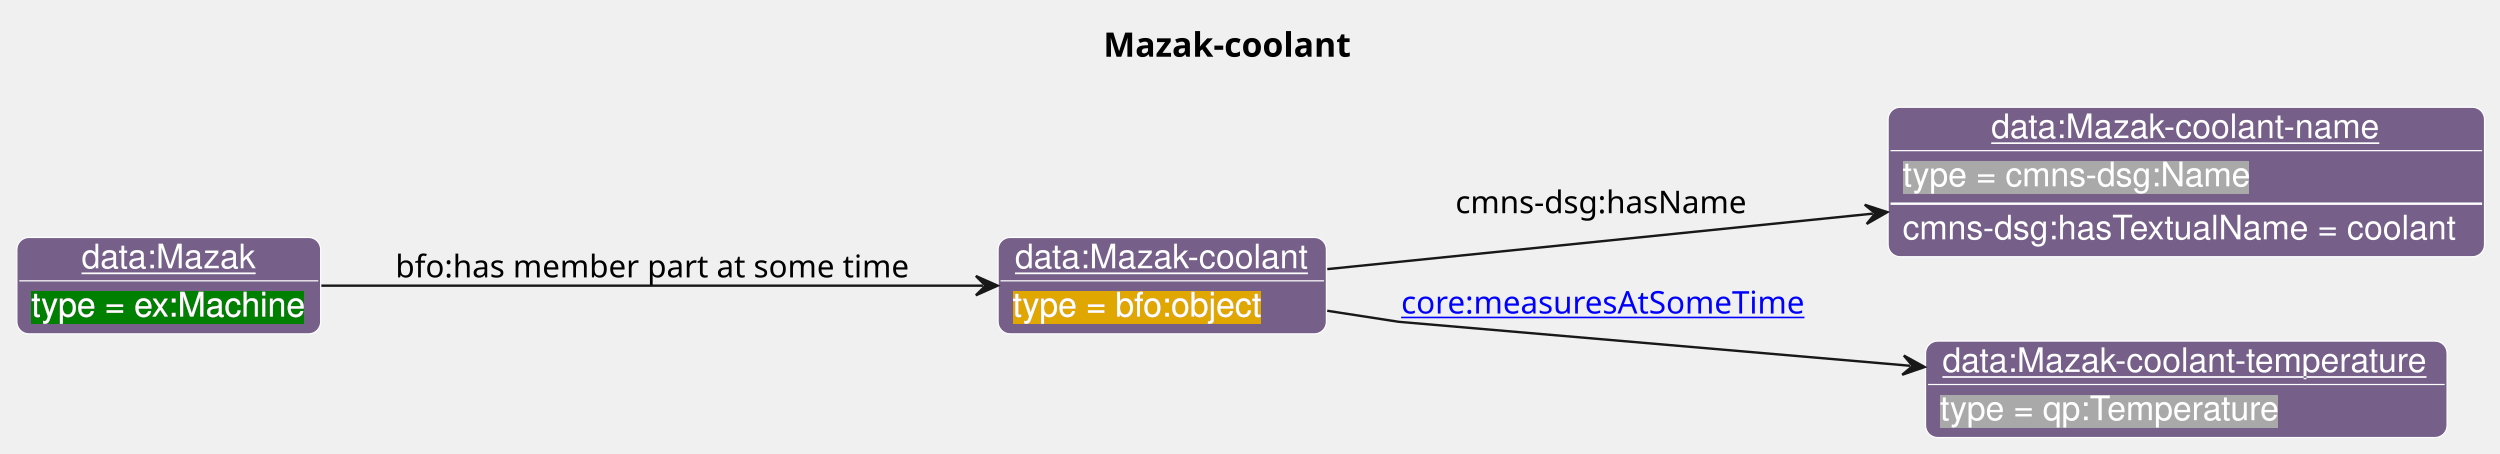
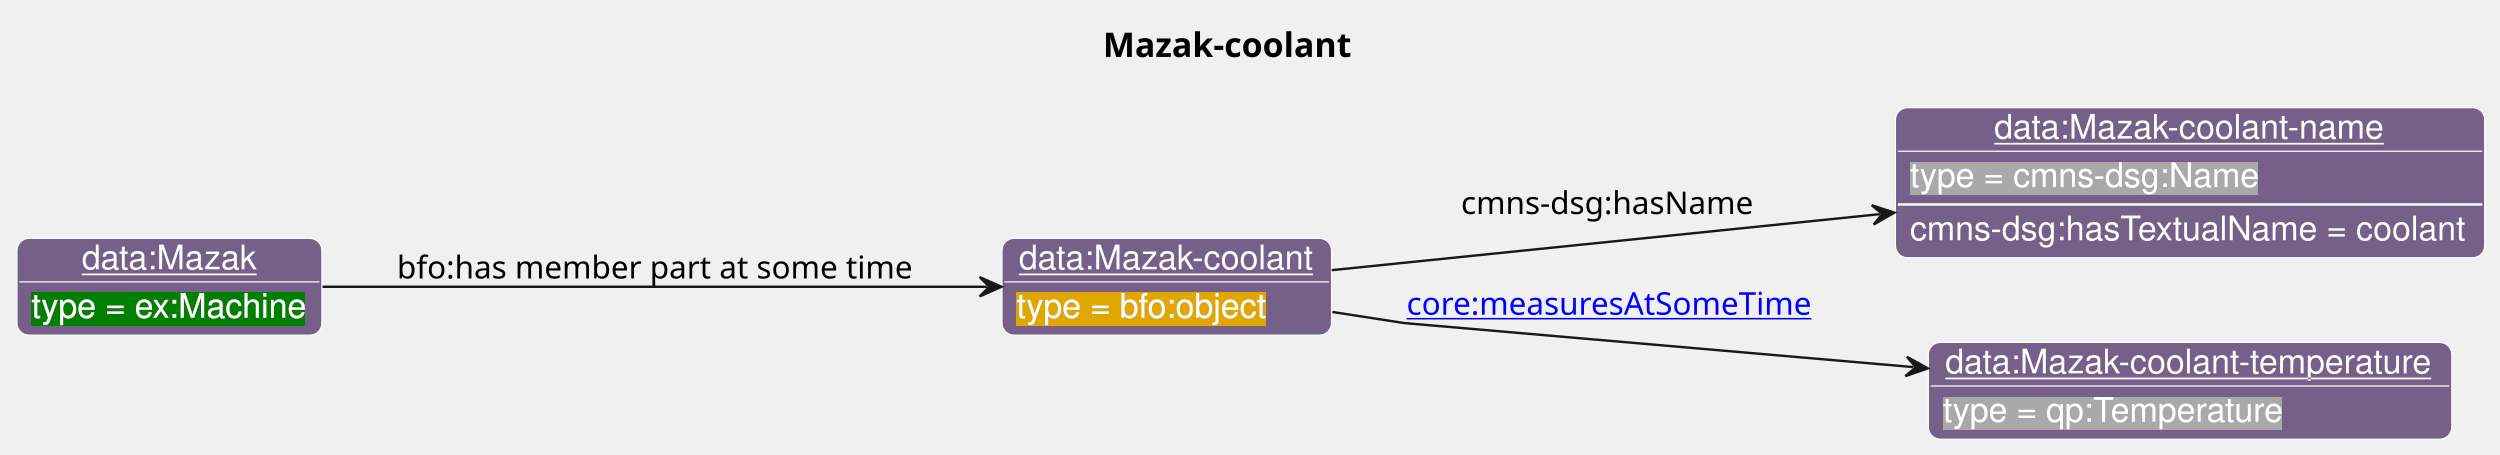
- <svg xmlns="http://www.w3.org/2000/svg" xmlns:xlink="http://www.w3.org/1999/xlink" contentStyleType="text/css" data-diagram-type="CLASS" height="188px" preserveAspectRatio="none" style="width:1037px;height:188px;background:#FFFFFF;" version="1.1" viewBox="0 0 1037 188" width="1037px" zoomAndPan="magnify">
+ <svg xmlns="http://www.w3.org/2000/svg" xmlns:xlink="http://www.w3.org/1999/xlink" contentStyleType="text/css" data-diagram-type="CLASS" height="188px" preserveAspectRatio="none" style="width:1033px;height:188px;background:#FFFFFF;" version="1.1" viewBox="0 0 1033 188" width="1033px" zoomAndPan="magnify">
  <defs>
-     <filter height="1" id="bhp2sifi17tcf0" width="1" x="0" y="0">
+     <filter height="1" id="b15rh7e1ewjx0y0" width="1" x="0" y="0">
      <feFlood flood-color="#DFA702" result="flood" />
      <feComposite in="SourceGraphic" in2="flood" operator="over" />
    </filter>
-     <filter height="1" id="bhp2sifi17tcf1" width="1" x="0" y="0">
+     <filter height="1" id="b15rh7e1ewjx0y1" width="1" x="0" y="0">
      <feFlood flood-color="#A9A9A9" result="flood" />
      <feComposite in="SourceGraphic" in2="flood" operator="over" />
    </filter>
-     <filter height="1" id="bhp2sifi17tcf2" width="1" x="0" y="0">
+     <filter height="1" id="b15rh7e1ewjx0y2" width="1" x="0" y="0">
      <feFlood flood-color="#008000" result="flood" />
      <feComposite in="SourceGraphic" in2="flood" operator="over" />
    </filter>
  </defs>
  <g>
-     <text fill="#000000" font-family="sans-serif" font-size="14" font-weight="bold" lengthAdjust="spacing" textLength="108.227" x="457.676" y="23.535">Mazak-coolant</text>
+     <text fill="#000000" font-family="sans-serif" font-size="14" font-weight="bold" lengthAdjust="spacing" textLength="108.227" x="455.731" y="23.535">Mazak-coolant</text>
    <g class="entity" data-entity="o1" data-source-line="131" data-uid="ent0002" id="entity_o1">
      <rect fill="#76608A" height="40" rx="5" ry="5" style="stroke:#FFFFFF;stroke-width:0.5;" width="136.179" x="414.01" y="98.488" />
      <text fill="#FFFFFF" font-family="Helvetica" font-size="14" lengthAdjust="spacing" text-decoration="underline" textLength="122.179" x="421.01" y="111.269">data:Mazak-coolant</text>
      <line style="stroke:#FFFFFF;stroke-width:0.5;" x1="415.01" x2="549.189" y1="116.488" y2="116.488" />
-       <text fill="#FFFFFF" filter="url(#bhp2sifi17tcf0)" font-family="Helvetica" font-size="14" lengthAdjust="spacing" textLength="103.127" x="420.01" y="131.269">type = bfo:object</text>
+       <text fill="#FFFFFF" filter="url(#b15rh7e1ewjx0y0)" font-family="Helvetica" font-size="14" lengthAdjust="spacing" textLength="103.127" x="420.01" y="131.269">type = bfo:object</text>
    </g>
    <g class="entity" data-entity="o2" data-source-line="131" data-uid="ent0003" id="entity_o2">
-       <rect fill="#76608A" height="62" rx="5" ry="5" style="stroke:#FFFFFF;stroke-width:0.5;" width="247.389" x="783.19" y="44.488" />
-       <text fill="#FFFFFF" font-family="Helvetica" font-size="14" lengthAdjust="spacing" text-decoration="underline" textLength="161.861" x="825.954" y="57.269">data:Mazak-coolant-name</text>
-       <line style="stroke:#FFFFFF;stroke-width:0.5;" x1="784.19" x2="1029.579" y1="62.488" y2="62.488" />
-       <text fill="#FFFFFF" filter="url(#bhp2sifi17tcf1)" font-family="Helvetica" font-size="14" lengthAdjust="spacing" textLength="144.334" x="789.19" y="77.269">type = cmns-dsg:Name</text>
-       <line style="stroke:#FFFFFF;stroke-width:1;" x1="784.19" x2="1029.579" y1="84.488" y2="84.488" />
-       <text fill="#FFFFFF" font-family="Helvetica" font-size="14" lengthAdjust="spacing" textLength="235.389" x="789.19" y="99.269">cmns-dsg:hasTextualName  = coolant</text>
+       <rect fill="#76608A" height="62" rx="5" ry="5" style="stroke:#FFFFFF;stroke-width:0.5;" width="243.499" x="783.19" y="44.488" />
+       <text fill="#FFFFFF" font-family="Helvetica" font-size="14" lengthAdjust="spacing" text-decoration="underline" textLength="161.861" x="824.009" y="57.269">data:Mazak-coolant-name</text>
+       <line style="stroke:#FFFFFF;stroke-width:0.5;" x1="784.19" x2="1025.689" y1="62.488" y2="62.488" />
+       <text fill="#FFFFFF" filter="url(#b15rh7e1ewjx0y1)" font-family="Helvetica" font-size="14" lengthAdjust="spacing" textLength="144.334" x="789.19" y="77.269">type = cmns-dsg:Name</text>
+       <line style="stroke:#FFFFFF;stroke-width:1;" x1="784.19" x2="1025.689" y1="84.488" y2="84.488" />
+       <text fill="#FFFFFF" font-family="Helvetica" font-size="14" lengthAdjust="spacing" textLength="231.499" x="789.19" y="99.269">cmns-dsg:hasTextualName = coolant</text>
    </g>
    <g class="entity" data-entity="o3" data-source-line="131" data-uid="ent0004" id="entity_o3">
-       <rect fill="#76608A" height="40" rx="5" ry="5" style="stroke:#FFFFFF;stroke-width:0.5;" width="216.323" x="798.72" y="141.488" />
-       <text fill="#FFFFFF" font-family="Helvetica" font-size="14" lengthAdjust="spacing" text-decoration="underline" textLength="202.323" x="805.72" y="154.269">data:Mazak-coolant-temperature</text>
-       <line style="stroke:#FFFFFF;stroke-width:0.5;" x1="799.72" x2="1014.043" y1="159.488" y2="159.488" />
-       <text fill="#FFFFFF" filter="url(#bhp2sifi17tcf1)" font-family="Helvetica" font-size="14" lengthAdjust="spacing" textLength="142.023" x="804.72" y="174.269">type = qp:Temperature</text>
+       <rect fill="#76608A" height="40" rx="5" ry="5" style="stroke:#FFFFFF;stroke-width:0.5;" width="216.323" x="796.78" y="141.488" />
+       <text fill="#FFFFFF" font-family="Helvetica" font-size="14" lengthAdjust="spacing" text-decoration="underline" textLength="202.323" x="803.78" y="154.269">data:Mazak-coolant-temperature</text>
+       <line style="stroke:#FFFFFF;stroke-width:0.5;" x1="797.78" x2="1012.103" y1="159.488" y2="159.488" />
+       <text fill="#FFFFFF" filter="url(#b15rh7e1ewjx0y1)" font-family="Helvetica" font-size="14" lengthAdjust="spacing" textLength="142.023" x="802.78" y="174.269">type = qp:Temperature</text>
    </g>
    <g class="entity" data-entity="o4" data-source-line="131" data-uid="ent0005" id="entity_o4">
      <rect fill="#76608A" height="40" rx="5" ry="5" style="stroke:#FFFFFF;stroke-width:0.5;" width="126.01" x="7" y="98.488" />
      <text fill="#FFFFFF" font-family="Helvetica" font-size="14" lengthAdjust="spacing" text-decoration="underline" textLength="72.372" x="33.819" y="111.269">data:Mazak</text>
      <line style="stroke:#FFFFFF;stroke-width:0.5;" x1="8" x2="132.01" y1="116.488" y2="116.488" />
-       <text fill="#FFFFFF" filter="url(#bhp2sifi17tcf2)" font-family="Helvetica" font-size="14" lengthAdjust="spacing" textLength="114.01" x="13" y="131.269">type = ex:Machine</text>
+       <text fill="#FFFFFF" filter="url(#b15rh7e1ewjx0y2)" font-family="Helvetica" font-size="14" lengthAdjust="spacing" textLength="114.01" x="13" y="131.269">type = ex:Machine</text>
    </g>
    <g class="link" data-entity-1="o1" data-entity-2="o2" data-source-line="195" data-uid="lnk6" id="link_o1_o2">
-       <path codeLine="195" d="M550.56,111.628 C612.92,105.288 701.141,96.316 776.881,88.606" fill="none" id="o1-to-o2" style="stroke:#181818;stroke-width:1;" />
-       <polygon fill="#181818" points="782.85,87.998,773.491,84.93,777.876,88.505,774.301,92.889,782.85,87.998" style="stroke:#181818;stroke-width:1;" />
+       <path codeLine="195" d="M550.25,111.628 C612.67,105.248 701.161,96.209 776.771,88.478" fill="none" id="o1-to-o2" style="stroke:#181818;stroke-width:1;" />
+       <polygon fill="#181818" points="782.74,87.868,773.38,84.804,777.766,88.377,774.193,92.763,782.74,87.868" style="stroke:#181818;stroke-width:1;" />
      <text fill="#000000" font-family="sans-serif" font-size="13" lengthAdjust="spacing" textLength="126.077" x="603.69" y="88.437">cmns-dsg:hasName</text>
    </g>
    <g class="link" data-entity-1="o1" data-entity-2="o3" data-source-line="195" data-uid="lnk7" id="link_o1_o3">
-       <path codeLine="195" d="M550.53,128.908 C567.1,131.468 580.19,133.488 580.19,133.488 C580.19,133.488 697.492,143.575 792.362,151.725" fill="none" id="o1-to-o3" style="stroke:#181818;stroke-width:1;" />
-       <polygon fill="#181818" points="798.34,152.238,789.715,147.483,793.358,151.81,789.031,155.453,798.34,152.238" style="stroke:#181818;stroke-width:1;" />
+       <path codeLine="195" d="M550.53,128.908 C567.1,131.468 580.19,133.488 580.19,133.488 C580.19,133.488 696.362,143.531 790.602,151.691" fill="none" id="o1-to-o3" style="stroke:#181818;stroke-width:1;" />
+       <polygon fill="#181818" points="796.58,152.208,787.959,147.447,791.599,151.777,787.269,155.417,796.58,152.208" style="stroke:#181818;stroke-width:1;" />
      <a href="https://spec.industrialontologies.org/ontology/core/Core/measuresAtSomeTime" target="_top" title="https://spec.industrialontologies.org/ontology/core/Core/measuresAtSomeTime" xlink:actuate="onRequest" xlink:href="https://spec.industrialontologies.org/ontology/core/Core/measuresAtSomeTime" xlink:show="new" xlink:title="https://spec.industrialontologies.org/ontology/core/Core/measuresAtSomeTime" xlink:type="simple">
        <text fill="#0000FF" font-family="sans-serif" font-size="13" lengthAdjust="spacing" text-decoration="underline" textLength="171.317" x="581.19" y="130.057">core:measuresAtSomeTime</text>
      </a>
    </g>
    <g class="link" data-entity-1="o4" data-entity-2="o1" data-source-line="195" data-uid="lnk8" id="link_o4_o1">
      <path codeLine="195" d="M133.29,118.488 C208.91,118.488 329.97,118.488 407.79,118.488" fill="none" id="o4-to-o1" style="stroke:#181818;stroke-width:1;" />
      <polygon fill="#181818" points="413.79,118.488,404.79,114.488,408.79,118.488,404.79,122.488,413.79,118.488" style="stroke:#181818;stroke-width:1;" />
      <text fill="#000000" font-family="sans-serif" font-size="13" lengthAdjust="spacing" textLength="219.337" x="164.01" y="115.057">bfo:has member part at some time</text>
    </g>
  </g>
</svg>
